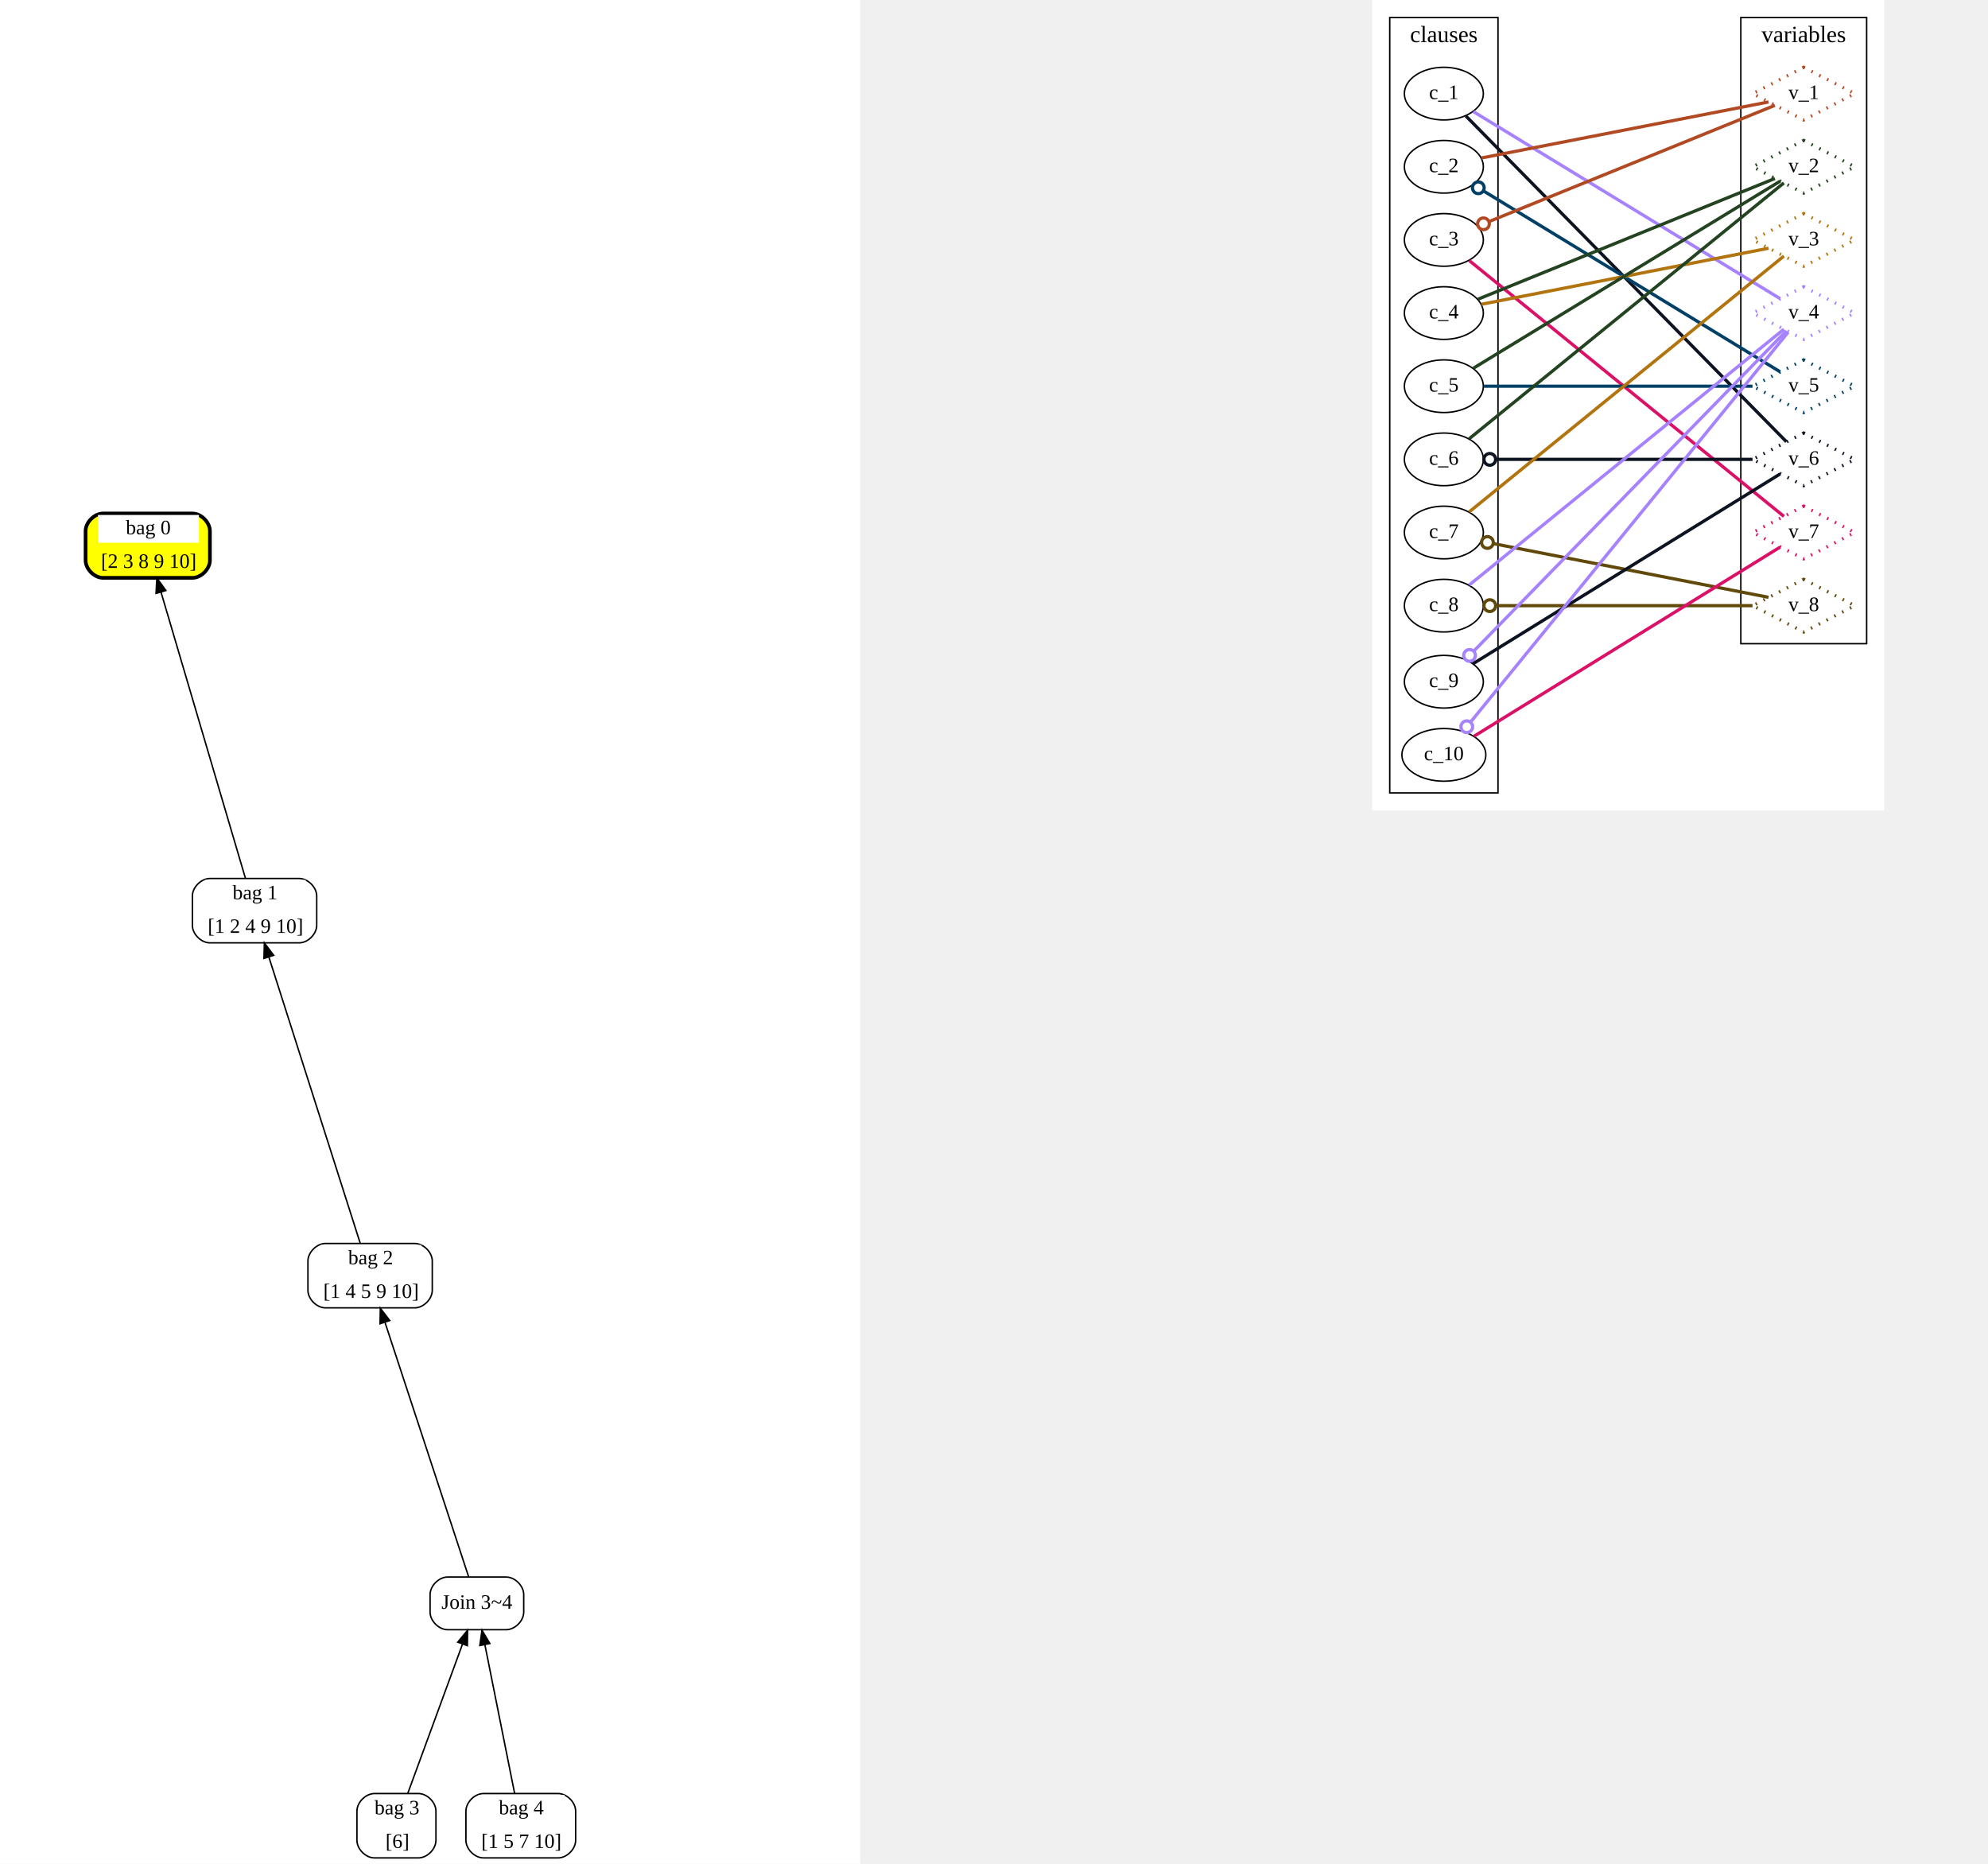
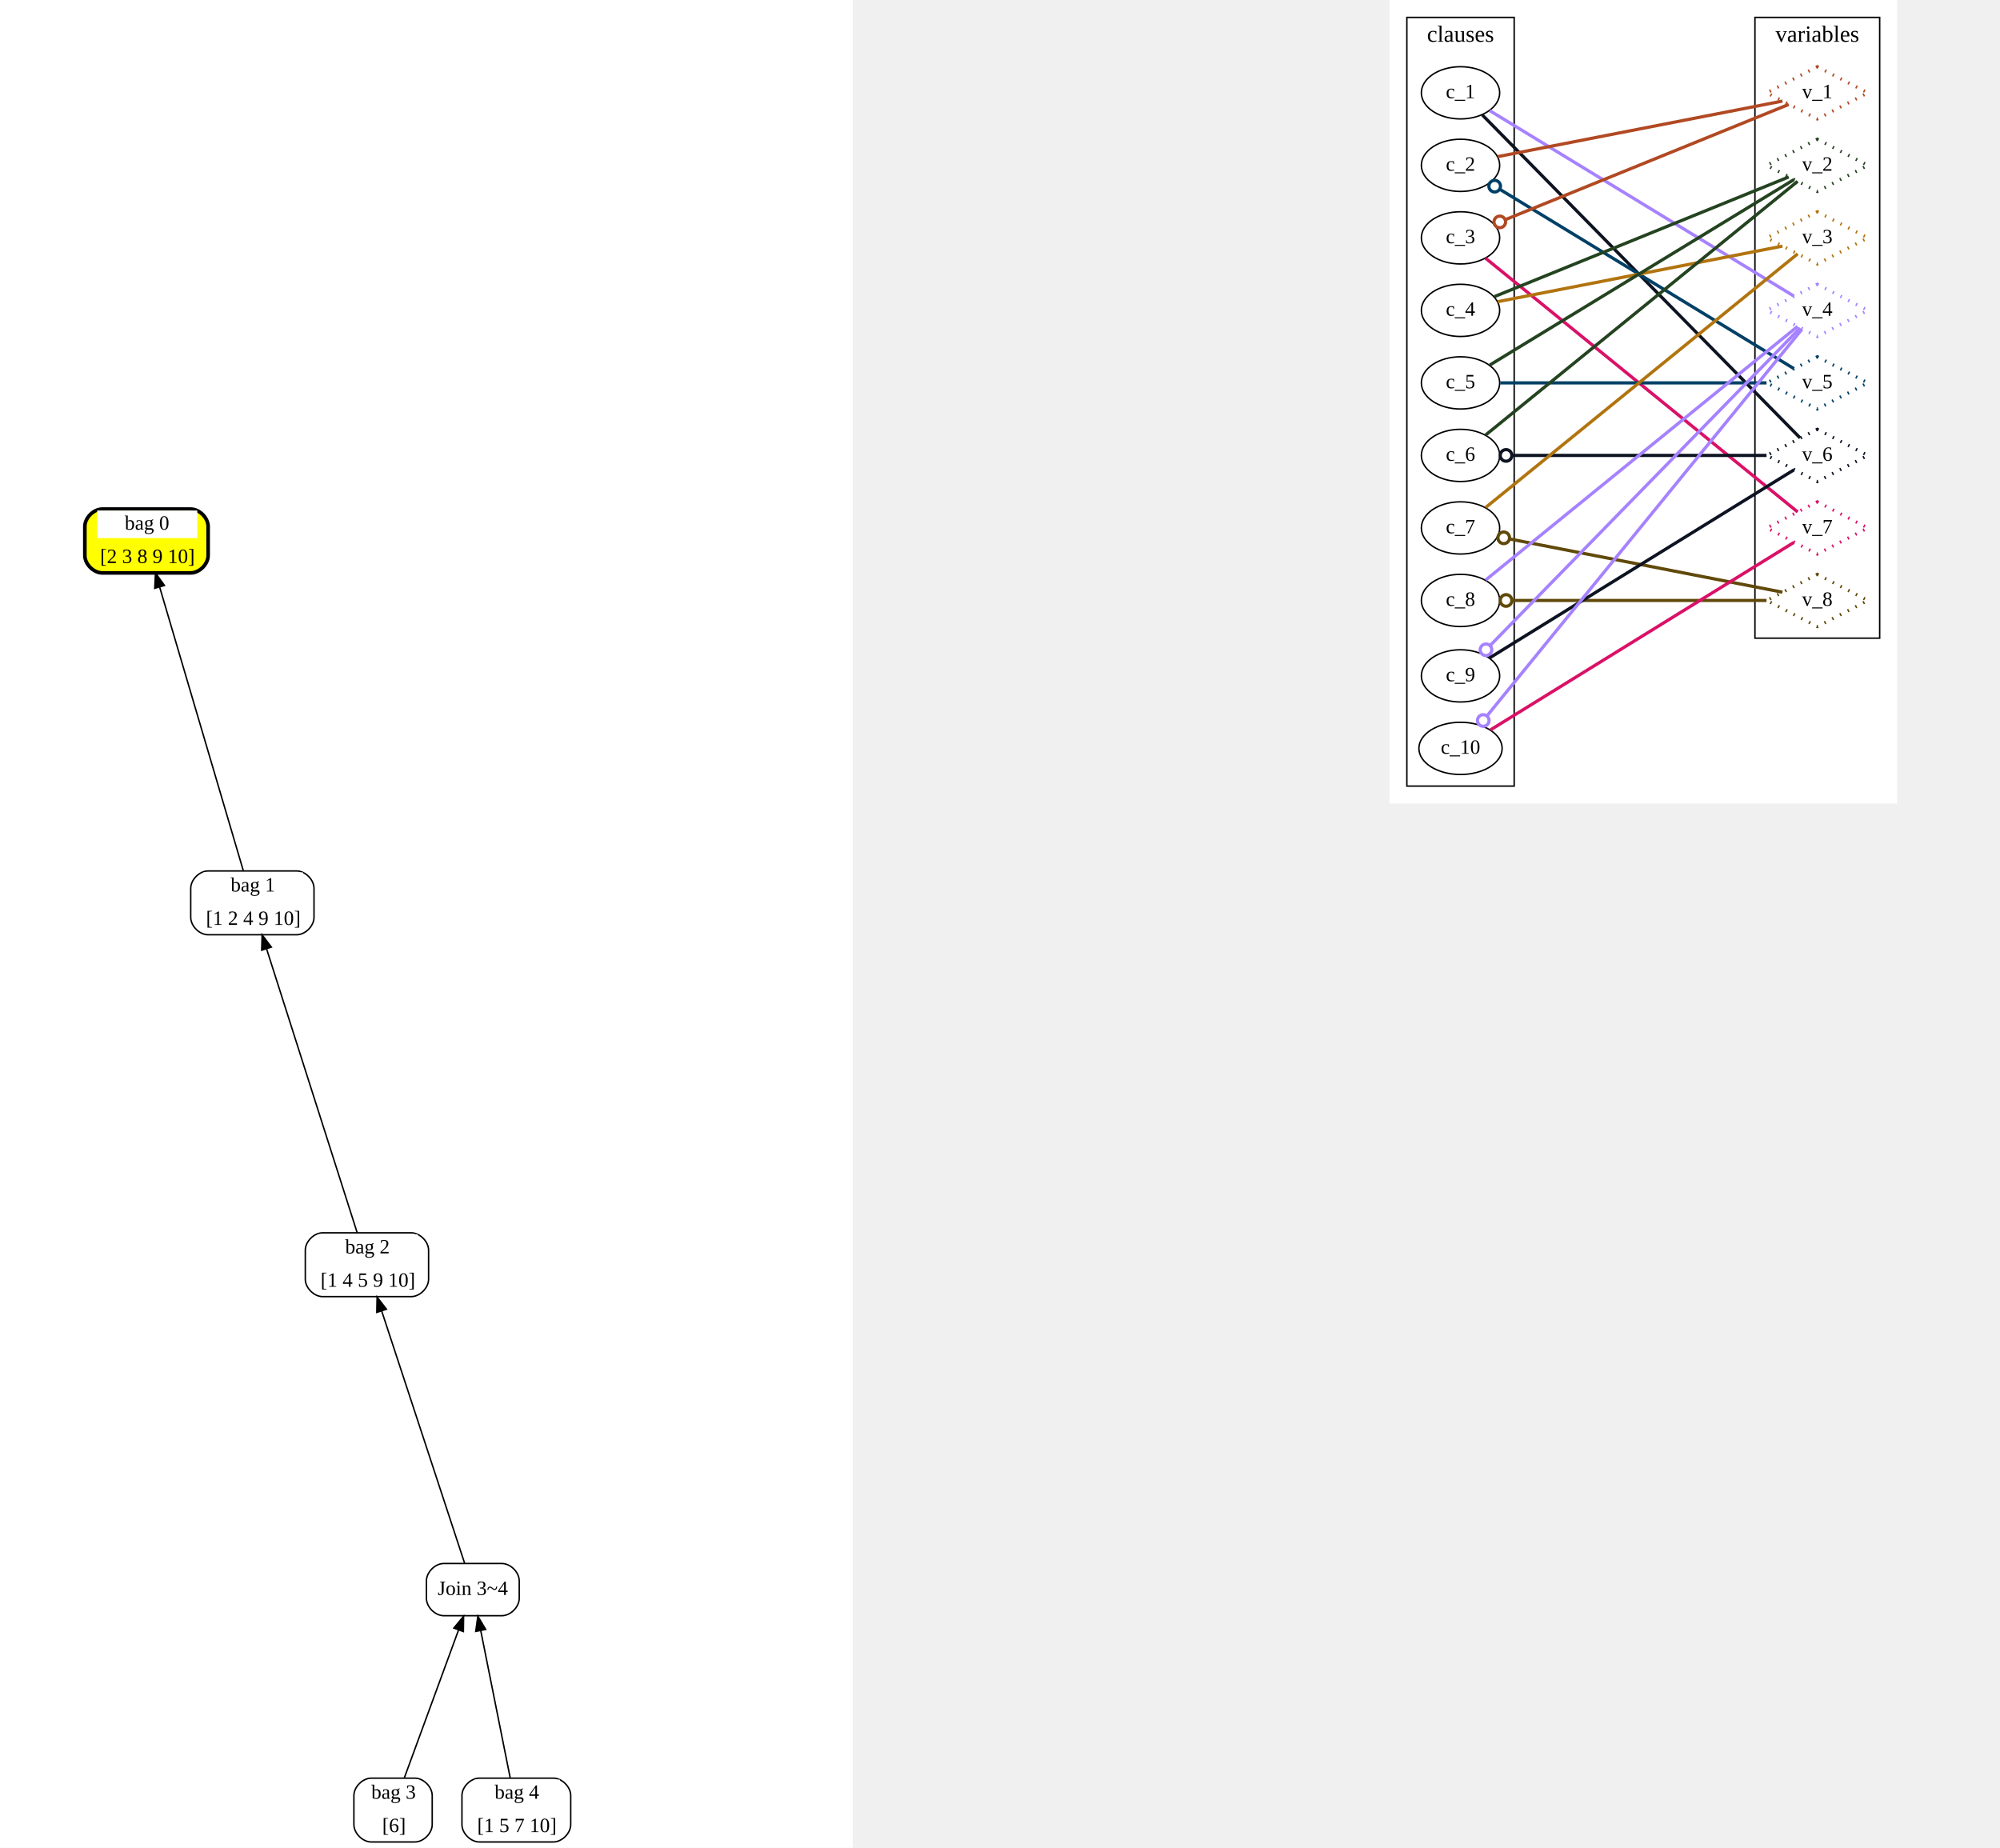
- <svg xmlns="http://www.w3.org/2000/svg" viewBox="0.00 0.00 1358.96 1274.0" preserveAspectRatio="xMinYMin">
+ <svg xmlns="http://www.w3.org/2000/svg" viewBox="0.00 0.00 1378.96 1274.0" preserveAspectRatio="xMinYMin">
  <g id="graph0" class="graph" transform="scale(1 1) rotate(0) translate(4 1270)">
    <polygon fill="white" stroke="transparent" points="-4,4 -4,-1270 584,-1270 584,4 -4,4" />
    <g id="node1" class="node">
      <path fill="yellow" stroke="black" stroke-width="2.5" d="M127.5,-919C127.5,-919 66.5,-919 66.5,-919 60.5,-919 54.5,-913 54.5,-907 54.5,-907 54.5,-887 54.5,-887 54.5,-881 60.5,-875 66.5,-875 66.5,-875 127.5,-875 127.5,-875 133.5,-875 139.5,-881 139.5,-887 139.5,-887 139.5,-907 139.5,-907 139.5,-913 133.5,-919 127.5,-919" />
      <polygon fill="white" stroke="transparent" points="63,-899 63,-918 132,-918 132,-899 63,-899" />
      <text text-anchor="start" x="82" y="-904.8" font-family="Times New Roman,serif" font-size="14.00">bag 0</text>
      <text text-anchor="start" x="65" y="-881.8" font-family="Times New Roman,serif" font-size="14.00">[2 3 8 9 10]</text>
    </g>
    <g id="node2" class="node">
      <path fill="white" stroke="black" d="M200.5,-669.5C200.5,-669.5 139.5,-669.5 139.5,-669.5 133.5,-669.5 127.5,-663.5 127.5,-657.5 127.5,-657.5 127.5,-637.5 127.5,-637.5 127.5,-631.5 133.5,-625.5 139.5,-625.5 139.5,-625.5 200.5,-625.5 200.5,-625.5 206.5,-625.5 212.5,-631.5 212.5,-637.5 212.5,-637.5 212.5,-657.5 212.5,-657.5 212.5,-663.5 206.5,-669.5 200.5,-669.5" />
      <polygon fill="white" stroke="transparent" points="136,-649.5 136,-668.5 205,-668.5 205,-649.5 136,-649.5" />
      <text text-anchor="start" x="155" y="-655.3" font-family="Times New Roman,serif" font-size="14.00">bag 1</text>
      <text text-anchor="start" x="138" y="-632.3" font-family="Times New Roman,serif" font-size="14.00">[1 2 4 9 10]</text>
    </g>
    <g id="edge1" class="edge">
      <path fill="none" stroke="black" d="M163.78,-669.6C150.87,-713.35 121.16,-814.09 106.1,-865.14" />
      <polygon fill="black" stroke="black" points="102.68,-864.37 103.21,-874.95 109.39,-866.35 102.68,-864.37" />
    </g>
    <g id="node3" class="node">
      <path fill="white" stroke="black" d="M279.5,-420C279.5,-420 218.5,-420 218.5,-420 212.5,-420 206.5,-414 206.5,-408 206.5,-408 206.5,-388 206.5,-388 206.5,-382 212.5,-376 218.5,-376 218.5,-376 279.5,-376 279.5,-376 285.5,-376 291.5,-382 291.5,-388 291.5,-388 291.5,-408 291.5,-408 291.5,-414 285.5,-420 279.5,-420" />
      <polygon fill="white" stroke="transparent" points="215,-400 215,-419 284,-419 284,-400 215,-400" />
      <text text-anchor="start" x="234" y="-405.8" font-family="Times New Roman,serif" font-size="14.00">bag 2</text>
      <text text-anchor="start" x="217" y="-382.8" font-family="Times New Roman,serif" font-size="14.00">[1 4 5 9 10]</text>
    </g>
    <g id="edge2" class="edge">
      <path fill="none" stroke="black" d="M242.26,-420.1C228.3,-463.85 196.14,-564.59 179.85,-615.64" />
      <polygon fill="black" stroke="black" points="176.43,-614.86 176.72,-625.45 183.09,-616.99 176.43,-614.86" />
    </g>
    <g id="node4" class="node">
      <path fill="white" stroke="black" d="M282,-44C282,-44 252,-44 252,-44 246,-44 240,-38 240,-32 240,-32 240,-12 240,-12 240,-6 246,0 252,0 252,0 282,0 282,0 288,0 294,-6 294,-12 294,-12 294,-32 294,-32 294,-38 288,-44 282,-44" />
      <polygon fill="white" stroke="transparent" points="250,-24 250,-43 285,-43 285,-24 250,-24" />
      <text text-anchor="start" x="252" y="-29.8" font-family="Times New Roman,serif" font-size="14.00">bag 3</text>
      <text text-anchor="start" x="259.5" y="-6.8" font-family="Times New Roman,serif" font-size="14.00">[6]</text>
    </g>
    <g id="node9" class="node">
      <path fill="white" stroke="black" d="M342,-192C342,-192 302,-192 302,-192 296,-192 290,-186 290,-180 290,-180 290,-168 290,-168 290,-162 296,-156 302,-156 302,-156 342,-156 342,-156 348,-156 354,-162 354,-168 354,-168 354,-180 354,-180 354,-186 348,-192 342,-192" />
      <text text-anchor="middle" x="322" y="-170.3" font-family="Times New Roman,serif" font-size="14.00">Join 3~4</text>
    </g>
    <g id="edge8" class="edge">
      <path fill="none" stroke="black" d="M274.76,-44.17C284.56,-70.9 301.43,-116.91 312.14,-146.1" />
      <polygon fill="black" stroke="black" points="308.91,-147.48 315.64,-155.66 315.49,-145.07 308.91,-147.48" />
    </g>
    <g id="node5" class="node">
      <path fill="white" stroke="black" d="M377.5,-44C377.5,-44 326.5,-44 326.5,-44 320.5,-44 314.5,-38 314.5,-32 314.5,-32 314.5,-12 314.5,-12 314.5,-6 320.5,0 326.5,0 326.5,0 377.5,0 377.5,0 383.5,0 389.5,-6 389.5,-12 389.5,-12 389.5,-32 389.5,-32 389.5,-38 383.5,-44 377.5,-44" />
      <polygon fill="white" stroke="transparent" points="323,-24 323,-43 382,-43 382,-24 323,-24" />
      <text text-anchor="start" x="337" y="-29.8" font-family="Times New Roman,serif" font-size="14.00">bag 4</text>
      <text text-anchor="start" x="325" y="-6.8" font-family="Times New Roman,serif" font-size="14.00">[1 5 7 10]</text>
    </g>
    <g id="edge9" class="edge">
      <path fill="none" stroke="black" d="M347.77,-44.17C342.44,-70.79 333.3,-116.51 327.46,-145.72" />
      <polygon fill="black" stroke="black" points="324,-145.17 325.47,-155.66 330.86,-146.54 324,-145.17" />
    </g>
    <g id="edge10" class="edge">
      <path fill="none" stroke="black" d="M316.39,-192.05C304.14,-229.32 274.82,-318.49 259.2,-365.99" />
      <polygon fill="black" stroke="black" points="255.79,-365.14 255.99,-375.73 262.44,-367.33 255.79,-365.14" />
    </g>
  </g>
-   <g id="graph0" class="graph" transform="scale(1 1) rotate(0) translate(4 550) translate(938.0)">
+   <g id="graph0" class="graph" transform="scale(1 1) rotate(0) translate(4 550) translate(958)">
    <polygon fill="white" stroke="transparent" points="-4,4 -4,-550 346,-550 346,4 -4,4" />
    <g id="clust2" class="cluster">
      <polygon fill="none" stroke="black" points="248,-110 248,-538 334,-538 334,-110 248,-110" />
      <text text-anchor="middle" x="291" y="-521.2" font-family="Times New Roman,serif" font-size="16.00">variables</text>
    </g>
    <g id="clust1" class="cluster">
      <polygon fill="none" stroke="black" points="8,-8 8,-538 82,-538 82,-8 8,-8" />
      <text text-anchor="middle" x="45" y="-521.2" font-family="Times New Roman,serif" font-size="16.00">clauses</text>
    </g>
    <g id="node1" class="node">
      <ellipse fill="white" stroke="black" cx="45" cy="-486" rx="27" ry="18" />
      <text text-anchor="middle" x="45" y="-482.3" font-family="Times New Roman,serif" font-size="14.00">c_1</text>
    </g>
    <g id="node2" class="node">
      <ellipse fill="white" stroke="black" cx="45" cy="-436" rx="27" ry="18" />
      <text text-anchor="middle" x="45" y="-432.3" font-family="Times New Roman,serif" font-size="14.00">c_2</text>
    </g>
    <g id="node11" class="node">
      <polygon fill="none" stroke="#b14923" stroke-width="2.2" stroke-dasharray="1,5" points="291,-504 256.14,-486 291,-468 325.86,-486 291,-504" />
      <text text-anchor="middle" x="291" y="-482.3" font-family="Times New Roman,serif" font-size="14.00">v_1</text>
    </g>
    <g id="node14" class="node">
      <polygon fill="none" stroke="#a682ff" stroke-width="2.2" stroke-dasharray="1,5" points="291,-354 256.14,-336 291,-318 325.86,-336 291,-354" />
      <text text-anchor="middle" x="291" y="-332.3" font-family="Times New Roman,serif" font-size="14.00">v_4</text>
    </g>
    <g id="edge18" class="edge">
      <path fill="none" stroke="#a682ff" stroke-width="2.2" d="M65.13,-473.72C112.75,-444.69 231.57,-372.24 274.88,-345.83" />
    </g>
    <g id="node16" class="node">
      <polygon fill="none" stroke="#0d1321" stroke-width="2.2" stroke-dasharray="1,5" points="291,-254 256.14,-236 291,-218 325.86,-236 291,-254" />
      <text text-anchor="middle" x="291" y="-232.3" font-family="Times New Roman,serif" font-size="14.00">v_6</text>
    </g>
    <g id="edge19" class="edge">
      <path fill="none" stroke="#0d1321" stroke-width="2.2" d="M60.02,-470.74C105.08,-424.94 238.54,-289.31 279.15,-248.05" />
    </g>
    <g id="node3" class="node">
      <ellipse fill="white" stroke="black" cx="45" cy="-386" rx="27" ry="18" />
      <text text-anchor="middle" x="45" y="-382.3" font-family="Times New Roman,serif" font-size="14.00">c_3</text>
    </g>
    <g id="edge20" class="edge">
      <path fill="none" stroke="#b14923" stroke-width="2.2" d="M70.6,-442C118.37,-451.32 220.42,-471.23 266.96,-480.31" />
    </g>
    <g id="node15" class="node">
      <polygon fill="none" stroke="#004066" stroke-width="2.2" stroke-dasharray="1,5" points="291,-304 256.14,-286 291,-268 325.86,-286 291,-304" />
      <text text-anchor="middle" x="291" y="-282.3" font-family="Times New Roman,serif" font-size="14.00">v_5</text>
    </g>
    <g id="edge21" class="edge">
      <path fill="none" stroke="#004066" stroke-width="2.2" d="M71.97,-419.56C123.27,-388.27 233.51,-321.05 274.88,-295.83" />
      <ellipse fill="none" stroke="#004066" stroke-width="2.2" cx="68.55" cy="-421.64" rx="4" ry="4" />
    </g>
    <g id="node4" class="node">
      <ellipse fill="white" stroke="black" cx="45" cy="-336" rx="27" ry="18" />
      <text text-anchor="middle" x="45" y="-332.3" font-family="Times New Roman,serif" font-size="14.00">c_4</text>
    </g>
    <g id="edge22" class="edge">
      <path fill="none" stroke="#b14923" stroke-width="2.2" d="M75.85,-398.54C127.14,-419.39 228.56,-460.62 271.28,-477.99" />
      <ellipse fill="none" stroke="#b14923" stroke-width="2.2" cx="72.07" cy="-397" rx="4" ry="4" />
    </g>
    <g id="node17" class="node">
      <polygon fill="none" stroke="#da1167" stroke-width="2.2" stroke-dasharray="1,5" points="291,-204 256.14,-186 291,-168 325.86,-186 291,-204" />
      <text text-anchor="middle" x="291" y="-182.3" font-family="Times New Roman,serif" font-size="14.00">v_7</text>
    </g>
    <g id="edge23" class="edge">
      <path fill="none" stroke="#da1167" stroke-width="2.2" d="M62.3,-371.94C108.78,-334.15 235.68,-230.98 277.46,-197.01" />
    </g>
    <g id="node5" class="node">
      <ellipse fill="white" stroke="black" cx="45" cy="-286" rx="27" ry="18" />
      <text text-anchor="middle" x="45" y="-282.3" font-family="Times New Roman,serif" font-size="14.00">c_5</text>
    </g>
    <g id="node12" class="node">
      <polygon fill="none" stroke="#244320" stroke-width="2.2" stroke-dasharray="1,5" points="291,-454 256.14,-436 291,-418 325.86,-436 291,-454" />
      <text text-anchor="middle" x="291" y="-432.3" font-family="Times New Roman,serif" font-size="14.00">v_2</text>
    </g>
    <g id="edge24" class="edge">
      <path fill="none" stroke="#244320" stroke-width="2.2" d="M68.36,-345.5C116.58,-365.1 226.36,-409.72 271.28,-427.99" />
    </g>
    <g id="node13" class="node">
      <polygon fill="none" stroke="#b1740f" stroke-width="2.2" stroke-dasharray="1,5" points="291,-404 256.14,-386 291,-368 325.86,-386 291,-404" />
      <text text-anchor="middle" x="291" y="-382.3" font-family="Times New Roman,serif" font-size="14.00">v_3</text>
    </g>
    <g id="edge25" class="edge">
      <path fill="none" stroke="#b1740f" stroke-width="2.2" d="M70.6,-342C118.37,-351.32 220.42,-371.23 266.96,-380.31" />
    </g>
    <g id="node6" class="node">
      <ellipse fill="white" stroke="black" cx="45" cy="-236" rx="27" ry="18" />
      <text text-anchor="middle" x="45" y="-232.3" font-family="Times New Roman,serif" font-size="14.00">c_6</text>
    </g>
    <g id="edge26" class="edge">
      <path fill="none" stroke="#244320" stroke-width="2.2" d="M65.25,-298.35C112.94,-327.43 231.57,-399.76 274.86,-426.16" />
    </g>
    <g id="edge27" class="edge">
      <path fill="none" stroke="#004066" stroke-width="2.2" d="M72.39,-286C133.59,-286 194.79,-286 255.99,-286" />
    </g>
    <g id="node7" class="node">
      <ellipse fill="white" stroke="black" cx="45" cy="-186" rx="27" ry="18" />
      <text text-anchor="middle" x="45" y="-182.3" font-family="Times New Roman,serif" font-size="14.00">c_7</text>
    </g>
    <g id="edge28" class="edge">
      <path fill="none" stroke="#244320" stroke-width="2.2" d="M62.36,-250.12C108.89,-287.94 235.62,-390.98 277.42,-424.96" />
    </g>
    <g id="edge29" class="edge">
      <path fill="none" stroke="#0d1321" stroke-width="2.2" d="M80.63,-236C139.09,-236 197.54,-236 255.99,-236" />
      <ellipse fill="none" stroke="#0d1321" stroke-width="2.2" cx="76.39" cy="-236" rx="4" ry="4" />
    </g>
    <g id="node8" class="node">
      <ellipse fill="white" stroke="black" cx="45" cy="-136" rx="27" ry="18" />
      <text text-anchor="middle" x="45" y="-132.3" font-family="Times New Roman,serif" font-size="14.00">c_8</text>
    </g>
    <g id="edge30" class="edge">
      <path fill="none" stroke="#b1740f" stroke-width="2.2" d="M62.36,-200.12C108.89,-237.94 235.62,-340.98 277.42,-374.96" />
    </g>
    <g id="node18" class="node">
      <polygon fill="none" stroke="#604909" stroke-width="2.2" stroke-dasharray="1,5" points="291,-154 256.14,-136 291,-118 325.86,-136 291,-154" />
      <text text-anchor="middle" x="291" y="-132.3" font-family="Times New Roman,serif" font-size="14.00">v_8</text>
    </g>
    <g id="edge31" class="edge">
      <path fill="none" stroke="#604909" stroke-width="2.2" d="M78.87,-178.39C129.3,-168.55 222.92,-150.28 266.94,-141.69" />
      <ellipse fill="none" stroke="#604909" stroke-width="2.2" cx="74.79" cy="-179.19" rx="4" ry="4" />
    </g>
    <g id="node9" class="node">
      <ellipse fill="white" stroke="black" cx="45" cy="-84" rx="27" ry="18" />
      <text text-anchor="middle" x="45" y="-80.3" font-family="Times New Roman,serif" font-size="14.00">c_9</text>
    </g>
    <g id="edge32" class="edge">
      <path fill="none" stroke="#a682ff" stroke-width="2.2" d="M62.36,-150.12C108.89,-187.94 235.62,-290.98 277.42,-324.96" />
    </g>
    <g id="edge33" class="edge">
      <path fill="none" stroke="#604909" stroke-width="2.2" d="M80.63,-136C139.09,-136 197.54,-136 255.99,-136" />
      <ellipse fill="none" stroke="#604909" stroke-width="2.2" cx="76.39" cy="-136" rx="4" ry="4" />
    </g>
    <g id="node10" class="node">
      <ellipse fill="white" stroke="black" cx="45" cy="-34" rx="28.7" ry="18" />
      <text text-anchor="middle" x="45" y="-30.3" font-family="Times New Roman,serif" font-size="14.00">c_10</text>
    </g>
    <g id="edge34" class="edge">
      <path fill="none" stroke="#a682ff" stroke-width="2.2" d="M65.41,-104.91C114.89,-155.6 240.03,-283.79 279.13,-323.85" />
      <ellipse fill="none" stroke="#a682ff" stroke-width="2.2" cx="62.56" cy="-101.99" rx="4" ry="4" />
    </g>
    <g id="edge35" class="edge">
      <path fill="none" stroke="#0d1321" stroke-width="2.2" d="M64.9,-96.29C112.35,-125.62 231.46,-199.21 274.86,-226.03" />
    </g>
    <g id="edge36" class="edge">
      <path fill="none" stroke="#a682ff" stroke-width="2.2" d="M63.37,-56.56C111.9,-116.13 242.35,-276.28 280.43,-323.02" />
      <ellipse fill="none" stroke="#a682ff" stroke-width="2.2" cx="60.67" cy="-53.23" rx="4" ry="4" />
    </g>
    <g id="edge37" class="edge">
      <path fill="none" stroke="#da1167" stroke-width="2.2" d="M65.6,-46.73C113.53,-76.34 231.68,-149.34 274.86,-176.03" />
    </g>
  </g>
-   <g id="graph0" class="graph" transform="scale(1 1) rotate(0) translate(204.899 204.246) translate(1358.96)">
+   <g id="graph0" class="graph" transform="scale(1 1) rotate(0) translate(204.899 204.246) translate(1388.96)">
    <polygon fill="white" stroke="none" points="-204.899,204.246 -204.899,-204.246 216.058,-204.246 216.058,204.246 -204.899,204.246" />
    <g id="node1" class="node">
      <ellipse fill="none" stroke="black" stroke-width="2.2" cx="-173.899" cy="-63.295" rx="27" ry="18" />
      <text text-anchor="middle" x="-173.899" y="-59.595" font-family="Times New Roman,serif" font-size="14.00">v_1</text>
    </g>
    <g id="node2" class="node">
      <ellipse fill="none" stroke="black" stroke-width="2.2" cx="32.137" cy="-182.246" rx="27" ry="18" />
      <text text-anchor="middle" x="32.137" y="-178.546" font-family="Times New Roman,serif" font-size="14.00">v_2</text>
    </g>
    <g id="edge1" class="edge">
      <path fill="none" stroke="black" d="M-153.39,-75.136C-113.897,-97.936 -27.716,-147.691 11.711,-170.454" />
    </g>
    <g id="node3" class="node">
      <ellipse fill="none" stroke="black" stroke-width="2.2" cx="185.058" cy="-0" rx="27" ry="18" />
      <text text-anchor="middle" x="185.058" y="3.7" font-family="Times New Roman,serif" font-size="14.00">v_4</text>
    </g>
    <g id="edge2" class="edge">
      <path fill="none" stroke="black" d="M-147.795,-58.692C-81.648,-47.029 92.002,-16.409 158.566,-4.671" />
    </g>
    <g id="node4" class="node">
      <ellipse fill="none" stroke="black" stroke-width="2.2" cx="-173.899" cy="63.295" rx="27" ry="18" />
      <text text-anchor="middle" x="-173.899" y="66.995" font-family="Times New Roman,serif" font-size="14.00">v_9</text>
    </g>
    <g id="edge3" class="edge">
      <path fill="none" stroke="black" d="M-173.899,-45.158C-173.899,-21.093 -173.899,21.144 -173.899,45.191" />
    </g>
    <g id="node5" class="node">
      <ellipse fill="none" stroke="black" stroke-width="2.2" cx="-92.531" cy="-160.265" rx="28.695" ry="18" />
      <text text-anchor="middle" x="-92.531" y="-156.565" font-family="Times New Roman,serif" font-size="14.00">v_10</text>
    </g>
    <g id="edge4" class="edge">
      <path fill="none" stroke="black" d="M-160.463,-79.308C-145.387,-97.275 -121.072,-126.252 -105.987,-144.228" />
    </g>
    <g id="node6" class="node">
      <ellipse fill="none" stroke="black" stroke-width="2.2" cx="32.137" cy="182.246" rx="27" ry="18" />
      <text text-anchor="middle" x="32.137" y="185.946" font-family="Times New Roman,serif" font-size="14.00">v_7</text>
    </g>
    <g id="edge15" class="edge">
      <path fill="none" stroke="black" d="M-160.697,-47.562C-123.572,-3.318 -18.538,121.856 18.778,166.326" />
    </g>
    <g id="node8" class="node">
      <ellipse fill="none" stroke="black" stroke-width="2.2" cx="141.764" cy="118.951" rx="27" ry="18" />
      <text text-anchor="middle" x="141.764" y="122.651" font-family="Times New Roman,serif" font-size="14.00">v_5</text>
    </g>
    <g id="edge14" class="edge">
      <path fill="none" stroke="black" d="M-153.187,-51.337C-95.991,-18.316 63.689,73.875 120.976,106.949" />
    </g>
    <g id="edge5" class="edge">
      <path fill="none" stroke="black" d="M45.44,-166.392C74.361,-131.925 142.685,-50.499 171.676,-15.947" />
    </g>
    <g id="edge7" class="edge">
      <path fill="none" stroke="black" d="M6.002,-177.638C-14.704,-173.987 -43.565,-168.899 -64.7,-165.172" />
    </g>
    <g id="node7" class="node">
      <ellipse fill="none" stroke="black" stroke-width="2.2" cx="141.764" cy="-118.951" rx="27" ry="18" />
      <text text-anchor="middle" x="141.764" y="-115.251" font-family="Times New Roman,serif" font-size="14.00">v_3</text>
    </g>
    <g id="edge19" class="edge">
      <path fill="none" stroke="black" d="M52.757,-170.341C72.357,-159.025 101.668,-142.102 121.237,-130.803" />
    </g>
    <g id="edge17" class="edge">
      <path fill="none" stroke="black" d="M178.67,17.552C170.484,40.041 156.376,78.803 148.178,101.328" />
    </g>
    <g id="edge6" class="edge">
      <path fill="none" stroke="black" d="M-160.697,47.562C-123.572,3.318 -18.538,-121.856 18.778,-166.326" />
    </g>
    <g id="edge8" class="edge">
      <path fill="none" stroke="black" d="M-147.795,58.692C-81.648,47.029 92.002,16.409 158.566,4.671" />
    </g>
    <g id="edge10" class="edge">
      <path fill="none" stroke="black" d="M-167.514,45.753C-152.341,4.065 -114.255,-100.578 -98.999,-142.495" />
    </g>
    <g id="edge12" class="edge">
      <path fill="none" stroke="black" d="M-153.187,51.337C-95.991,18.316 63.689,-73.875 120.976,-106.949" />
    </g>
    <g id="edge18" class="edge">
      <path fill="none" stroke="black" d="M-147.529,67.945C-88.11,78.421 55.689,103.775 115.247,114.276" />
    </g>
    <g id="edge9" class="edge">
      <path fill="none" stroke="black" d="M-71.21,-147.955C-19.285,-117.977 113.213,-41.48 164.421,-11.915" />
    </g>
    <g id="edge11" class="edge">
      <path fill="none" stroke="black" d="M-86.004,-142.332C-64.461,-83.145 4.226,105.564 25.674,164.491" />
    </g>
    <g id="edge13" class="edge">
      <path fill="none" stroke="black" d="M-64.734,-155.363C-19.157,-147.327 70.844,-131.457 115.442,-123.593" />
    </g>
    <g id="edge16" class="edge">
      <path fill="none" stroke="black" d="M121.144,130.857C101.545,142.173 72.234,159.096 52.664,170.394" />
    </g>
    <g id="node9" class="node">
      <ellipse fill="none" stroke="black" stroke-width="2.2" cx="-92.531" cy="160.265" rx="27" ry="18" />
      <text text-anchor="middle" x="-92.531" y="163.965" font-family="Times New Roman,serif" font-size="14.00">v_8</text>
    </g>
    <g id="edge20" class="edge">
      <path fill="none" stroke="black" d="M-86.004,142.332C-64.461,83.145 4.226,-105.564 25.674,-164.491" />
    </g>
    <g id="edge22" class="edge">
      <path fill="none" stroke="black" d="M-105.967,144.252C-121.134,126.178 -145.65,96.961 -160.713,79.01" />
    </g>
    <g id="edge23" class="edge">
      <path fill="none" stroke="black" d="M-92.531,142.113C-92.531,85.829 -92.531,-85.362 -92.531,-141.915" />
    </g>
    <g id="edge21" class="edge">
      <path fill="none" stroke="black" d="M-79.263,144.453C-38.121,95.423 87.013,-53.703 128.351,-102.967" />
    </g>
  </g>
</svg>
